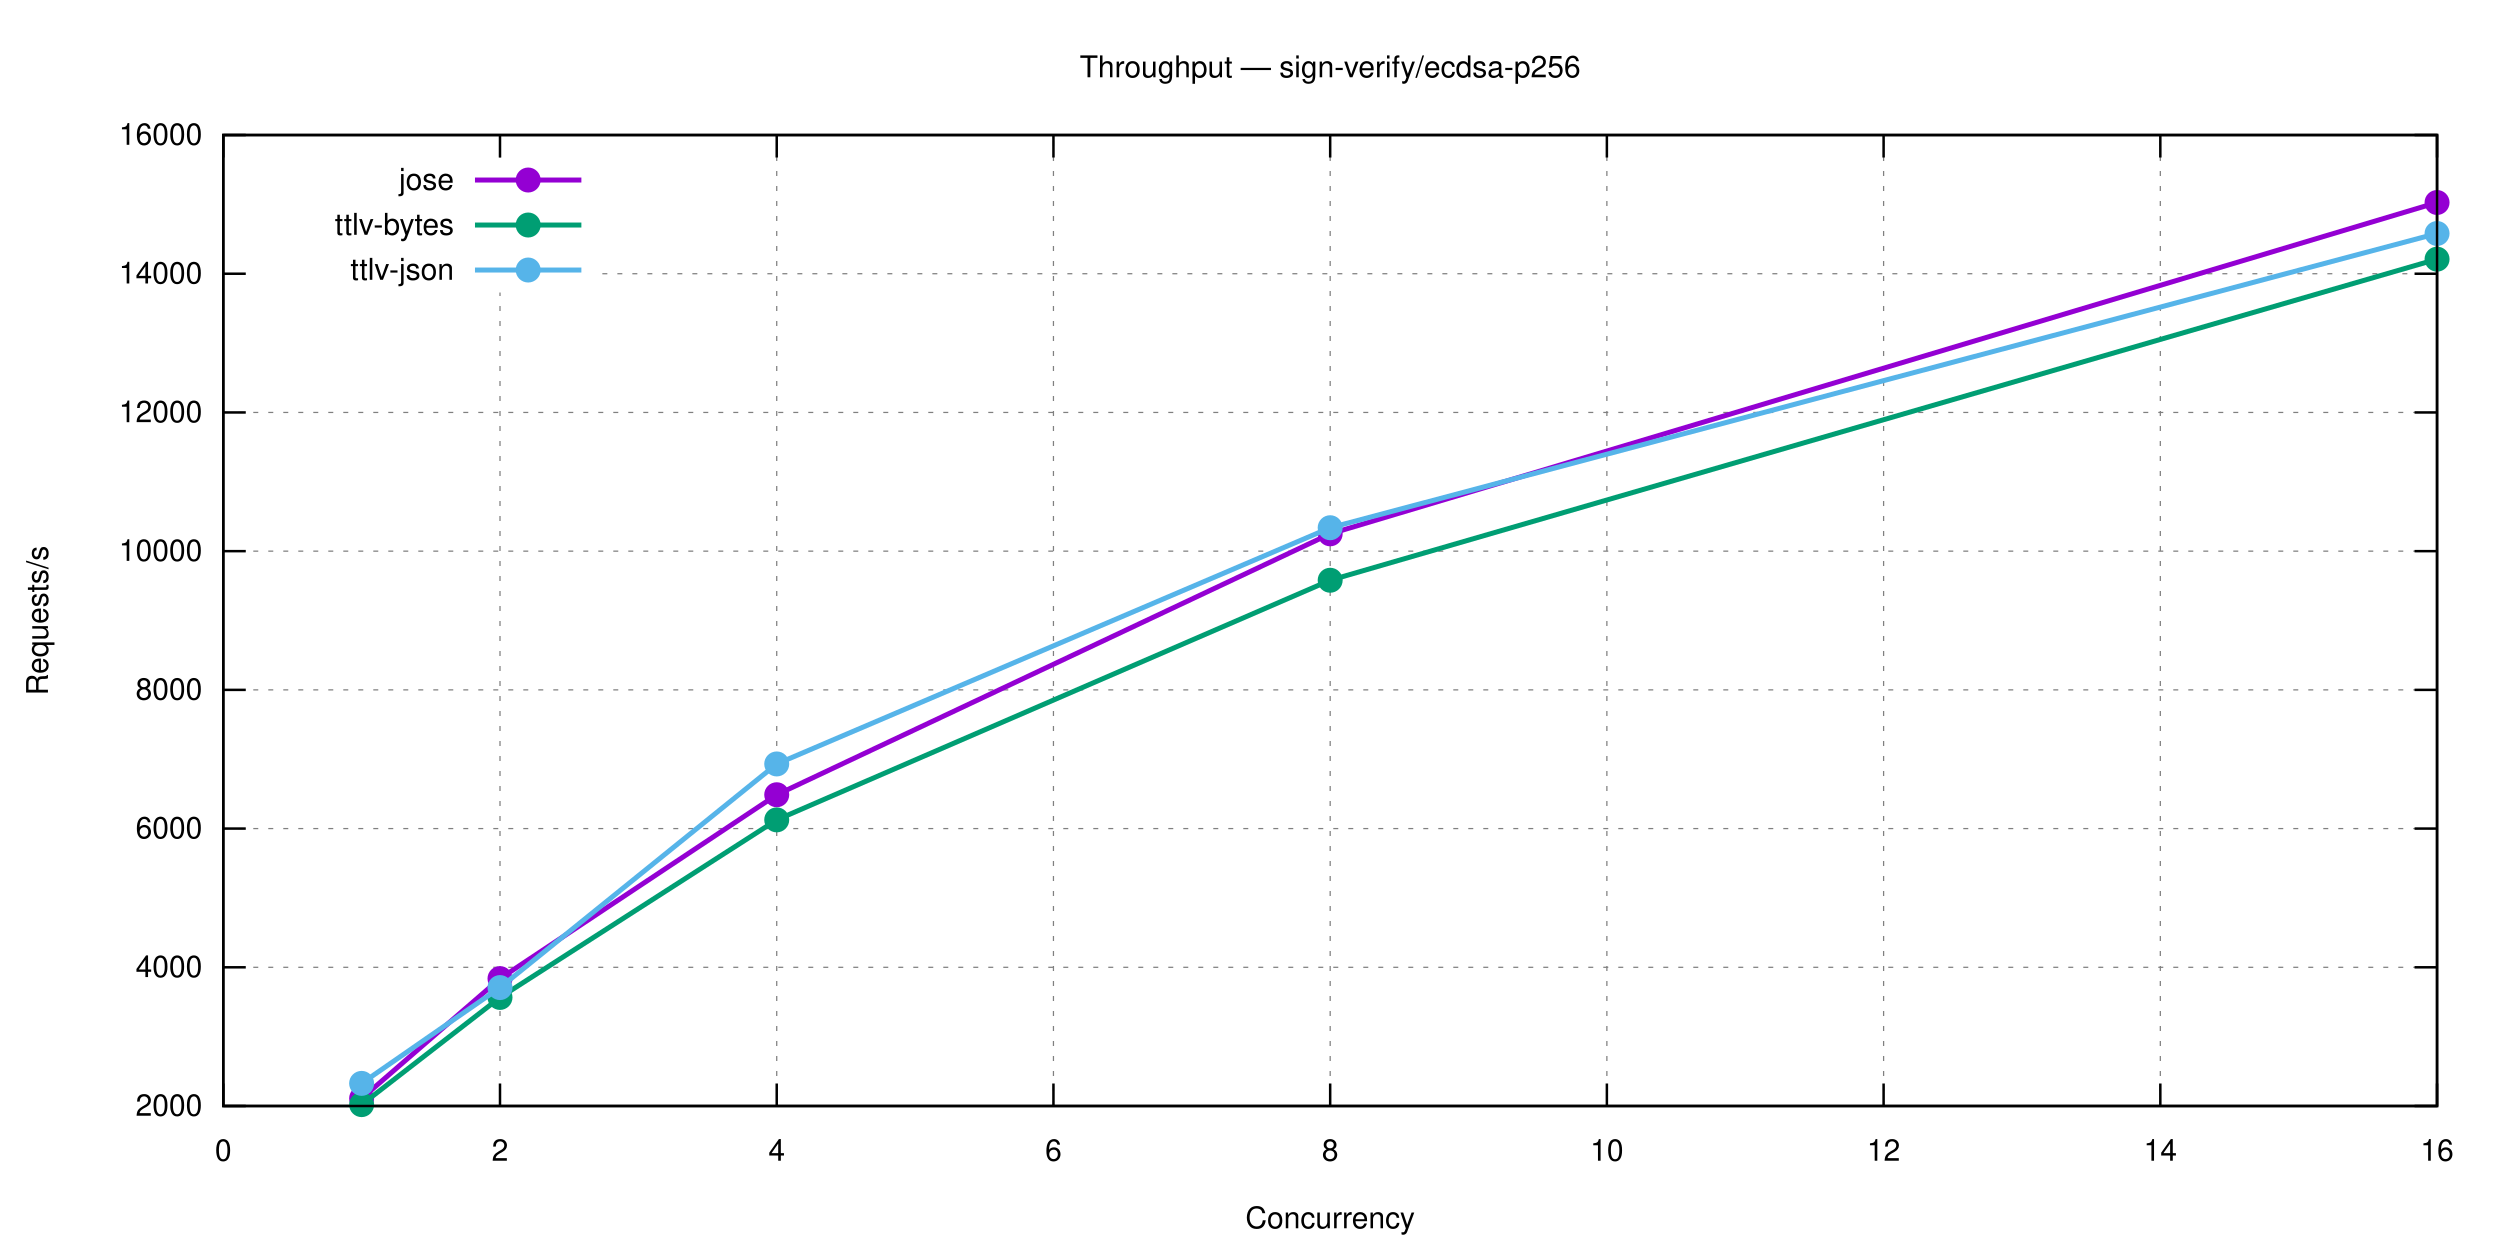
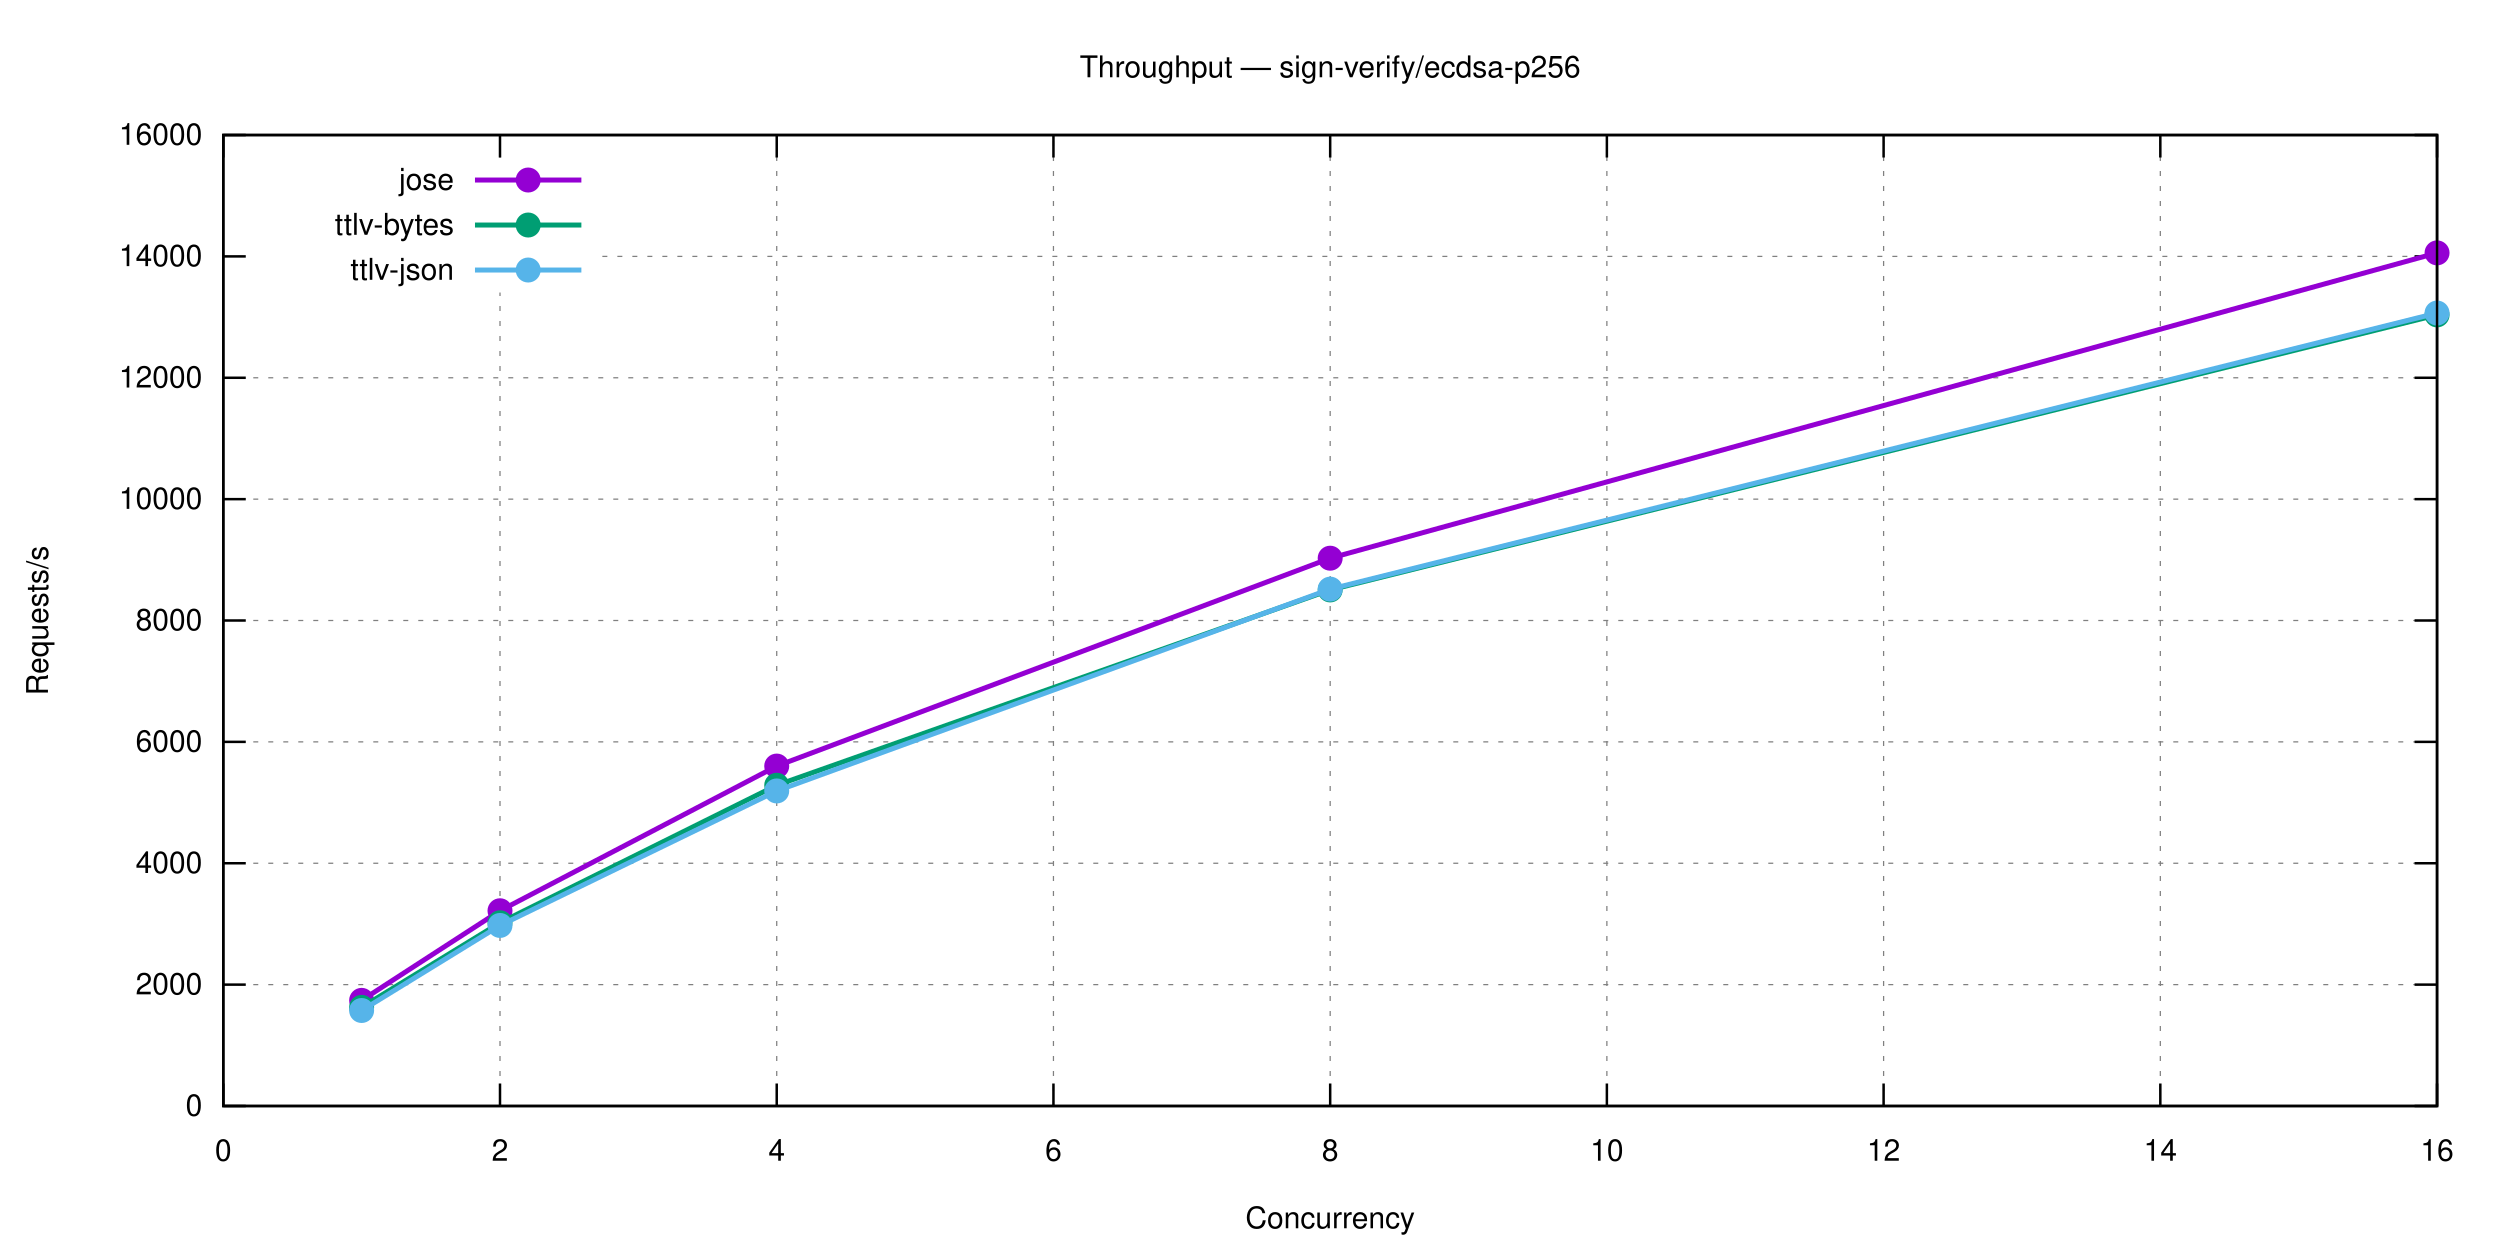
<svg xmlns="http://www.w3.org/2000/svg" xmlns:xlink="http://www.w3.org/1999/xlink" width="1000" height="500" viewBox="0 0 1000 500">
  <g id="gnuplot_canvas">
    <rect x="0" y="0" width="1000" height="500" fill="none" />
    <defs>
      <circle id="gpDot" r="0.5" stroke-width="0.5" stroke="currentColor" />
      <path id="gpPt0" stroke-width="0.222" stroke="currentColor" d="M-1,0 h2 M0,-1 v2" />
      <path id="gpPt1" stroke-width="0.222" stroke="currentColor" d="M-1,-1 L1,1 M1,-1 L-1,1" />
      <path id="gpPt2" stroke-width="0.222" stroke="currentColor" d="M-1,0 L1,0 M0,-1 L0,1 M-1,-1 L1,1 M-1,1 L1,-1" />
      <rect id="gpPt3" stroke-width="0.222" stroke="currentColor" x="-1" y="-1" width="2" height="2" />
      <rect id="gpPt4" stroke-width="0.222" stroke="currentColor" fill="currentColor" x="-1" y="-1" width="2" height="2" />
      <circle id="gpPt5" stroke-width="0.222" stroke="currentColor" cx="0" cy="0" r="1" />
      <use xlink:href="#gpPt5" id="gpPt6" fill="currentColor" stroke="none" />
      <path id="gpPt7" stroke-width="0.222" stroke="currentColor" d="M0,-1.33 L-1.33,0.67 L1.33,0.67 z" />
      <use xlink:href="#gpPt7" id="gpPt8" fill="currentColor" stroke="none" />
      <use xlink:href="#gpPt7" id="gpPt9" stroke="currentColor" transform="rotate(180)" />
      <use xlink:href="#gpPt9" id="gpPt10" fill="currentColor" stroke="none" />
      <use xlink:href="#gpPt3" id="gpPt11" stroke="currentColor" transform="rotate(45)" />
      <use xlink:href="#gpPt11" id="gpPt12" fill="currentColor" stroke="none" />
      <path id="gpPt13" stroke-width="0.222" stroke="currentColor" d="M0,1.330 L1.265,0.411 L0.782,-1.067 L-0.782,-1.076 L-1.265,0.411 z" />
      <use xlink:href="#gpPt13" id="gpPt14" fill="currentColor" stroke="none" />
      <filter id="textbox" filterUnits="objectBoundingBox" x="0" y="0" height="1" width="1">
        <feFlood flood-color="white" flood-opacity="1" result="bgnd" />
        <feComposite in="SourceGraphic" in2="bgnd" operator="atop" />
      </filter>
      <filter id="greybox" filterUnits="objectBoundingBox" x="0" y="0" height="1" width="1">
        <feFlood flood-color="lightgrey" flood-opacity="1" result="grey" />
        <feComposite in="SourceGraphic" in2="grey" operator="atop" />
      </filter>
    </defs>
    <g fill="none" color="white" stroke="currentColor" stroke-width="1.00" stroke-linecap="butt" stroke-linejoin="miter">
</g>
    <g fill="none" color="black" stroke="currentColor" stroke-width="1.00" stroke-linecap="butt" stroke-linejoin="miter">
</g>
    <g fill="none" color="black" stroke="black" stroke-width="0.50" stroke-linecap="butt" stroke-linejoin="miter">
</g>
    <g fill="none" color="gray" stroke="currentColor" stroke-width="0.50" stroke-linecap="butt" stroke-linejoin="miter">
      <path stroke="gray" stroke-dasharray="2,4" class="gridline" d="M89.31,442.40 L974.82,442.40  " />
    </g>
    <g fill="none" color="gray" stroke="gray" stroke-width="1.00" stroke-linecap="butt" stroke-linejoin="miter">
</g>
    <g fill="none" color="black" stroke="currentColor" stroke-width="1.00" stroke-linecap="butt" stroke-linejoin="miter">
      <path stroke="black" d="M89.31,442.40 L98.31,442.40 M974.82,442.40 L965.82,442.40  " />
      <g transform="translate(80.92,446.30)" stroke="none" fill="black" font-family="Helvetica" font-size="12.00" text-anchor="end">
        <text>
+           <tspan font-family="Helvetica"> 0</tspan>
+         </text>
+       </g>
+     </g>
+     <g fill="none" color="black" stroke="currentColor" stroke-width="1.00" stroke-linecap="butt" stroke-linejoin="miter">
+ </g>
+     <g fill="none" color="black" stroke="black" stroke-width="0.50" stroke-linecap="butt" stroke-linejoin="miter">
+ </g>
+     <g fill="none" color="gray" stroke="currentColor" stroke-width="0.50" stroke-linecap="butt" stroke-linejoin="miter">
+       <path stroke="gray" stroke-dasharray="2,4" class="gridline" d="M89.31,393.85 L974.82,393.85  " />
+     </g>
+     <g fill="none" color="gray" stroke="gray" stroke-width="1.00" stroke-linecap="butt" stroke-linejoin="miter">
+ </g>
+     <g fill="none" color="black" stroke="currentColor" stroke-width="1.00" stroke-linecap="butt" stroke-linejoin="miter">
+       <path stroke="black" d="M89.31,393.85 L98.31,393.85 M974.82,393.85 L965.82,393.85  " />
+       <g transform="translate(80.92,397.75)" stroke="none" fill="black" font-family="Helvetica" font-size="12.00" text-anchor="end">
+         <text>
          <tspan font-family="Helvetica"> 2000</tspan>
        </text>
      </g>
    </g>
    <g fill="none" color="black" stroke="currentColor" stroke-width="1.00" stroke-linecap="butt" stroke-linejoin="miter">
</g>
    <g fill="none" color="black" stroke="black" stroke-width="0.50" stroke-linecap="butt" stroke-linejoin="miter">
</g>
    <g fill="none" color="gray" stroke="currentColor" stroke-width="0.50" stroke-linecap="butt" stroke-linejoin="miter">
-       <path stroke="gray" stroke-dasharray="2,4" class="gridline" d="M89.31,386.92 L974.82,386.92  " />
-     </g>
-     <g fill="none" color="gray" stroke="gray" stroke-width="1.00" stroke-linecap="butt" stroke-linejoin="miter">
- </g>
-     <g fill="none" color="black" stroke="currentColor" stroke-width="1.00" stroke-linecap="butt" stroke-linejoin="miter">
-       <path stroke="black" d="M89.31,386.92 L98.31,386.92 M974.82,386.92 L965.82,386.92  " />
-       <g transform="translate(80.92,390.82)" stroke="none" fill="black" font-family="Helvetica" font-size="12.00" text-anchor="end">
+       <path stroke="gray" stroke-dasharray="2,4" class="gridline" d="M89.31,345.30 L974.82,345.30  " />
+     </g>
+     <g fill="none" color="gray" stroke="gray" stroke-width="1.00" stroke-linecap="butt" stroke-linejoin="miter">
+ </g>
+     <g fill="none" color="black" stroke="currentColor" stroke-width="1.00" stroke-linecap="butt" stroke-linejoin="miter">
+       <path stroke="black" d="M89.31,345.30 L98.31,345.30 M974.82,345.30 L965.82,345.30  " />
+       <g transform="translate(80.92,349.20)" stroke="none" fill="black" font-family="Helvetica" font-size="12.00" text-anchor="end">
        <text>
          <tspan font-family="Helvetica"> 4000</tspan>
        </text>
      </g>
    </g>
    <g fill="none" color="black" stroke="currentColor" stroke-width="1.00" stroke-linecap="butt" stroke-linejoin="miter">
</g>
    <g fill="none" color="black" stroke="black" stroke-width="0.50" stroke-linecap="butt" stroke-linejoin="miter">
</g>
    <g fill="none" color="gray" stroke="currentColor" stroke-width="0.50" stroke-linecap="butt" stroke-linejoin="miter">
-       <path stroke="gray" stroke-dasharray="2,4" class="gridline" d="M89.31,331.43 L974.82,331.43  " />
-     </g>
-     <g fill="none" color="gray" stroke="gray" stroke-width="1.00" stroke-linecap="butt" stroke-linejoin="miter">
- </g>
-     <g fill="none" color="black" stroke="currentColor" stroke-width="1.00" stroke-linecap="butt" stroke-linejoin="miter">
-       <path stroke="black" d="M89.31,331.43 L98.31,331.43 M974.82,331.43 L965.82,331.43  " />
-       <g transform="translate(80.92,335.33)" stroke="none" fill="black" font-family="Helvetica" font-size="12.00" text-anchor="end">
+       <path stroke="gray" stroke-dasharray="2,4" class="gridline" d="M89.31,296.75 L974.82,296.75  " />
+     </g>
+     <g fill="none" color="gray" stroke="gray" stroke-width="1.00" stroke-linecap="butt" stroke-linejoin="miter">
+ </g>
+     <g fill="none" color="black" stroke="currentColor" stroke-width="1.00" stroke-linecap="butt" stroke-linejoin="miter">
+       <path stroke="black" d="M89.31,296.75 L98.31,296.75 M974.82,296.75 L965.82,296.75  " />
+       <g transform="translate(80.92,300.65)" stroke="none" fill="black" font-family="Helvetica" font-size="12.00" text-anchor="end">
        <text>
          <tspan font-family="Helvetica"> 6000</tspan>
        </text>
      </g>
    </g>
    <g fill="none" color="black" stroke="currentColor" stroke-width="1.00" stroke-linecap="butt" stroke-linejoin="miter">
</g>
    <g fill="none" color="black" stroke="black" stroke-width="0.50" stroke-linecap="butt" stroke-linejoin="miter">
</g>
    <g fill="none" color="gray" stroke="currentColor" stroke-width="0.50" stroke-linecap="butt" stroke-linejoin="miter">
-       <path stroke="gray" stroke-dasharray="2,4" class="gridline" d="M89.31,275.95 L974.82,275.95  " />
-     </g>
-     <g fill="none" color="gray" stroke="gray" stroke-width="1.00" stroke-linecap="butt" stroke-linejoin="miter">
- </g>
-     <g fill="none" color="black" stroke="currentColor" stroke-width="1.00" stroke-linecap="butt" stroke-linejoin="miter">
-       <path stroke="black" d="M89.31,275.95 L98.31,275.95 M974.82,275.95 L965.82,275.95  " />
-       <g transform="translate(80.92,279.85)" stroke="none" fill="black" font-family="Helvetica" font-size="12.00" text-anchor="end">
+       <path stroke="gray" stroke-dasharray="2,4" class="gridline" d="M89.31,248.20 L974.82,248.20  " />
+     </g>
+     <g fill="none" color="gray" stroke="gray" stroke-width="1.00" stroke-linecap="butt" stroke-linejoin="miter">
+ </g>
+     <g fill="none" color="black" stroke="currentColor" stroke-width="1.00" stroke-linecap="butt" stroke-linejoin="miter">
+       <path stroke="black" d="M89.31,248.20 L98.31,248.20 M974.82,248.20 L965.82,248.20  " />
+       <g transform="translate(80.92,252.10)" stroke="none" fill="black" font-family="Helvetica" font-size="12.00" text-anchor="end">
        <text>
          <tspan font-family="Helvetica"> 8000</tspan>
        </text>
      </g>
    </g>
    <g fill="none" color="black" stroke="currentColor" stroke-width="1.00" stroke-linecap="butt" stroke-linejoin="miter">
</g>
    <g fill="none" color="black" stroke="black" stroke-width="0.50" stroke-linecap="butt" stroke-linejoin="miter">
</g>
    <g fill="none" color="gray" stroke="currentColor" stroke-width="0.50" stroke-linecap="butt" stroke-linejoin="miter">
-       <path stroke="gray" stroke-dasharray="2,4" class="gridline" d="M89.31,220.46 L974.82,220.46  " />
-     </g>
-     <g fill="none" color="gray" stroke="gray" stroke-width="1.00" stroke-linecap="butt" stroke-linejoin="miter">
- </g>
-     <g fill="none" color="black" stroke="currentColor" stroke-width="1.00" stroke-linecap="butt" stroke-linejoin="miter">
-       <path stroke="black" d="M89.31,220.46 L98.31,220.46 M974.82,220.46 L965.82,220.46  " />
-       <g transform="translate(80.92,224.36)" stroke="none" fill="black" font-family="Helvetica" font-size="12.00" text-anchor="end">
+       <path stroke="gray" stroke-dasharray="2,4" class="gridline" d="M89.31,199.66 L974.82,199.66  " />
+     </g>
+     <g fill="none" color="gray" stroke="gray" stroke-width="1.00" stroke-linecap="butt" stroke-linejoin="miter">
+ </g>
+     <g fill="none" color="black" stroke="currentColor" stroke-width="1.00" stroke-linecap="butt" stroke-linejoin="miter">
+       <path stroke="black" d="M89.31,199.66 L98.31,199.66 M974.82,199.66 L965.82,199.66  " />
+       <g transform="translate(80.92,203.56)" stroke="none" fill="black" font-family="Helvetica" font-size="12.00" text-anchor="end">
        <text>
          <tspan font-family="Helvetica"> 10000</tspan>
        </text>
      </g>
    </g>
    <g fill="none" color="black" stroke="currentColor" stroke-width="1.00" stroke-linecap="butt" stroke-linejoin="miter">
</g>
    <g fill="none" color="black" stroke="black" stroke-width="0.50" stroke-linecap="butt" stroke-linejoin="miter">
</g>
    <g fill="none" color="gray" stroke="currentColor" stroke-width="0.50" stroke-linecap="butt" stroke-linejoin="miter">
-       <path stroke="gray" stroke-dasharray="2,4" class="gridline" d="M89.31,164.98 L974.82,164.98  " />
-     </g>
-     <g fill="none" color="gray" stroke="gray" stroke-width="1.00" stroke-linecap="butt" stroke-linejoin="miter">
- </g>
-     <g fill="none" color="black" stroke="currentColor" stroke-width="1.00" stroke-linecap="butt" stroke-linejoin="miter">
-       <path stroke="black" d="M89.31,164.98 L98.31,164.98 M974.82,164.98 L965.82,164.98  " />
-       <g transform="translate(80.92,168.88)" stroke="none" fill="black" font-family="Helvetica" font-size="12.00" text-anchor="end">
+       <path stroke="gray" stroke-dasharray="2,4" class="gridline" d="M89.31,151.11 L974.82,151.11  " />
+     </g>
+     <g fill="none" color="gray" stroke="gray" stroke-width="1.00" stroke-linecap="butt" stroke-linejoin="miter">
+ </g>
+     <g fill="none" color="black" stroke="currentColor" stroke-width="1.00" stroke-linecap="butt" stroke-linejoin="miter">
+       <path stroke="black" d="M89.31,151.11 L98.31,151.11 M974.82,151.11 L965.82,151.11  " />
+       <g transform="translate(80.92,155.01)" stroke="none" fill="black" font-family="Helvetica" font-size="12.00" text-anchor="end">
        <text>
          <tspan font-family="Helvetica"> 12000</tspan>
        </text>
      </g>
    </g>
    <g fill="none" color="black" stroke="currentColor" stroke-width="1.00" stroke-linecap="butt" stroke-linejoin="miter">
</g>
    <g fill="none" color="black" stroke="black" stroke-width="0.50" stroke-linecap="butt" stroke-linejoin="miter">
</g>
    <g fill="none" color="gray" stroke="currentColor" stroke-width="0.50" stroke-linecap="butt" stroke-linejoin="miter">
-       <path stroke="gray" stroke-dasharray="2,4" class="gridline" d="M89.31,109.49 L97.70,109.49 M240.94,109.49 L974.82,109.49  " />
-     </g>
-     <g fill="none" color="gray" stroke="gray" stroke-width="1.00" stroke-linecap="butt" stroke-linejoin="miter">
- </g>
-     <g fill="none" color="black" stroke="currentColor" stroke-width="1.00" stroke-linecap="butt" stroke-linejoin="miter">
-       <path stroke="black" d="M89.31,109.49 L98.31,109.49 M974.82,109.49 L965.82,109.49  " />
-       <g transform="translate(80.92,113.39)" stroke="none" fill="black" font-family="Helvetica" font-size="12.00" text-anchor="end">
+       <path stroke="gray" stroke-dasharray="2,4" class="gridline" d="M89.31,102.56 L97.70,102.56 M240.94,102.56 L974.82,102.56  " />
+     </g>
+     <g fill="none" color="gray" stroke="gray" stroke-width="1.00" stroke-linecap="butt" stroke-linejoin="miter">
+ </g>
+     <g fill="none" color="black" stroke="currentColor" stroke-width="1.00" stroke-linecap="butt" stroke-linejoin="miter">
+       <path stroke="black" d="M89.31,102.56 L98.31,102.56 M974.82,102.56 L965.82,102.56  " />
+       <g transform="translate(80.92,106.46)" stroke="none" fill="black" font-family="Helvetica" font-size="12.00" text-anchor="end">
        <text>
          <tspan font-family="Helvetica"> 14000</tspan>
        </text>
      </g>
    </g>
    <g fill="none" color="black" stroke="currentColor" stroke-width="1.00" stroke-linecap="butt" stroke-linejoin="miter">
</g>
    <g fill="none" color="black" stroke="black" stroke-width="0.50" stroke-linecap="butt" stroke-linejoin="miter">
</g>
    <g fill="none" color="gray" stroke="currentColor" stroke-width="0.50" stroke-linecap="butt" stroke-linejoin="miter">
      <path stroke="gray" stroke-dasharray="2,4" class="gridline" d="M89.31,54.01 L974.82,54.01  " />
    </g>
    <g fill="none" color="gray" stroke="gray" stroke-width="1.00" stroke-linecap="butt" stroke-linejoin="miter">
</g>
    <g fill="none" color="black" stroke="currentColor" stroke-width="1.00" stroke-linecap="butt" stroke-linejoin="miter">
      <path stroke="black" d="M89.31,54.01 L98.31,54.01 M974.82,54.01 L965.82,54.01  " />
      <g transform="translate(80.92,57.91)" stroke="none" fill="black" font-family="Helvetica" font-size="12.00" text-anchor="end">
        <text>
          <tspan font-family="Helvetica"> 16000</tspan>
        </text>
      </g>
    </g>
    <g fill="none" color="black" stroke="currentColor" stroke-width="1.00" stroke-linecap="butt" stroke-linejoin="miter">
</g>
    <g fill="none" color="black" stroke="black" stroke-width="0.50" stroke-linecap="butt" stroke-linejoin="miter">
</g>
    <g fill="none" color="gray" stroke="currentColor" stroke-width="0.50" stroke-linecap="butt" stroke-linejoin="miter">
      <path stroke="gray" stroke-dasharray="2,4" class="gridline" d="M89.31,442.40 L89.31,54.01  " />
    </g>
    <g fill="none" color="gray" stroke="gray" stroke-width="1.00" stroke-linecap="butt" stroke-linejoin="miter">
</g>
    <g fill="none" color="black" stroke="currentColor" stroke-width="1.00" stroke-linecap="butt" stroke-linejoin="miter">
      <path stroke="black" d="M89.31,442.40 L89.31,433.40 M89.31,54.01 L89.31,63.01  " />
      <g transform="translate(89.31,464.30)" stroke="none" fill="black" font-family="Helvetica" font-size="12.00" text-anchor="middle">
        <text>
          <tspan font-family="Helvetica"> 0</tspan>
        </text>
      </g>
    </g>
    <g fill="none" color="black" stroke="currentColor" stroke-width="1.00" stroke-linecap="butt" stroke-linejoin="miter">
</g>
    <g fill="none" color="black" stroke="black" stroke-width="0.50" stroke-linecap="butt" stroke-linejoin="miter">
</g>
    <g fill="none" color="gray" stroke="currentColor" stroke-width="0.50" stroke-linecap="butt" stroke-linejoin="miter">
      <path stroke="gray" stroke-dasharray="2,4" class="gridline" d="M200.00,442.40 L200.00,117.01 M200.00,63.01 L200.00,54.01  " />
    </g>
    <g fill="none" color="gray" stroke="gray" stroke-width="1.00" stroke-linecap="butt" stroke-linejoin="miter">
</g>
    <g fill="none" color="black" stroke="currentColor" stroke-width="1.00" stroke-linecap="butt" stroke-linejoin="miter">
      <path stroke="black" d="M200.00,442.40 L200.00,433.40 M200.00,54.01 L200.00,63.01  " />
      <g transform="translate(200.00,464.30)" stroke="none" fill="black" font-family="Helvetica" font-size="12.00" text-anchor="middle">
        <text>
          <tspan font-family="Helvetica"> 2</tspan>
        </text>
      </g>
    </g>
    <g fill="none" color="black" stroke="currentColor" stroke-width="1.00" stroke-linecap="butt" stroke-linejoin="miter">
</g>
    <g fill="none" color="black" stroke="black" stroke-width="0.50" stroke-linecap="butt" stroke-linejoin="miter">
</g>
    <g fill="none" color="gray" stroke="currentColor" stroke-width="0.50" stroke-linecap="butt" stroke-linejoin="miter">
      <path stroke="gray" stroke-dasharray="2,4" class="gridline" d="M310.69,442.40 L310.69,54.01  " />
    </g>
    <g fill="none" color="gray" stroke="gray" stroke-width="1.00" stroke-linecap="butt" stroke-linejoin="miter">
</g>
    <g fill="none" color="black" stroke="currentColor" stroke-width="1.00" stroke-linecap="butt" stroke-linejoin="miter">
      <path stroke="black" d="M310.69,442.40 L310.69,433.40 M310.69,54.01 L310.69,63.01  " />
      <g transform="translate(310.69,464.30)" stroke="none" fill="black" font-family="Helvetica" font-size="12.00" text-anchor="middle">
        <text>
          <tspan font-family="Helvetica"> 4</tspan>
        </text>
      </g>
    </g>
    <g fill="none" color="black" stroke="currentColor" stroke-width="1.00" stroke-linecap="butt" stroke-linejoin="miter">
</g>
    <g fill="none" color="black" stroke="black" stroke-width="0.50" stroke-linecap="butt" stroke-linejoin="miter">
</g>
    <g fill="none" color="gray" stroke="currentColor" stroke-width="0.50" stroke-linecap="butt" stroke-linejoin="miter">
      <path stroke="gray" stroke-dasharray="2,4" class="gridline" d="M421.38,442.40 L421.38,54.01  " />
    </g>
    <g fill="none" color="gray" stroke="gray" stroke-width="1.00" stroke-linecap="butt" stroke-linejoin="miter">
</g>
    <g fill="none" color="black" stroke="currentColor" stroke-width="1.00" stroke-linecap="butt" stroke-linejoin="miter">
      <path stroke="black" d="M421.38,442.40 L421.38,433.40 M421.38,54.01 L421.38,63.01  " />
      <g transform="translate(421.38,464.30)" stroke="none" fill="black" font-family="Helvetica" font-size="12.00" text-anchor="middle">
        <text>
          <tspan font-family="Helvetica"> 6</tspan>
        </text>
      </g>
    </g>
    <g fill="none" color="black" stroke="currentColor" stroke-width="1.00" stroke-linecap="butt" stroke-linejoin="miter">
</g>
    <g fill="none" color="black" stroke="black" stroke-width="0.50" stroke-linecap="butt" stroke-linejoin="miter">
</g>
    <g fill="none" color="gray" stroke="currentColor" stroke-width="0.50" stroke-linecap="butt" stroke-linejoin="miter">
      <path stroke="gray" stroke-dasharray="2,4" class="gridline" d="M532.07,442.40 L532.07,54.01  " />
    </g>
    <g fill="none" color="gray" stroke="gray" stroke-width="1.00" stroke-linecap="butt" stroke-linejoin="miter">
</g>
    <g fill="none" color="black" stroke="currentColor" stroke-width="1.00" stroke-linecap="butt" stroke-linejoin="miter">
      <path stroke="black" d="M532.07,442.40 L532.07,433.40 M532.07,54.01 L532.07,63.01  " />
      <g transform="translate(532.07,464.30)" stroke="none" fill="black" font-family="Helvetica" font-size="12.00" text-anchor="middle">
        <text>
          <tspan font-family="Helvetica"> 8</tspan>
        </text>
      </g>
    </g>
    <g fill="none" color="black" stroke="currentColor" stroke-width="1.00" stroke-linecap="butt" stroke-linejoin="miter">
</g>
    <g fill="none" color="black" stroke="black" stroke-width="0.50" stroke-linecap="butt" stroke-linejoin="miter">
</g>
    <g fill="none" color="gray" stroke="currentColor" stroke-width="0.50" stroke-linecap="butt" stroke-linejoin="miter">
      <path stroke="gray" stroke-dasharray="2,4" class="gridline" d="M642.75,442.40 L642.75,54.01  " />
    </g>
    <g fill="none" color="gray" stroke="gray" stroke-width="1.00" stroke-linecap="butt" stroke-linejoin="miter">
</g>
    <g fill="none" color="black" stroke="currentColor" stroke-width="1.00" stroke-linecap="butt" stroke-linejoin="miter">
      <path stroke="black" d="M642.75,442.40 L642.75,433.40 M642.75,54.01 L642.75,63.01  " />
      <g transform="translate(642.75,464.30)" stroke="none" fill="black" font-family="Helvetica" font-size="12.00" text-anchor="middle">
        <text>
          <tspan font-family="Helvetica"> 10</tspan>
        </text>
      </g>
    </g>
    <g fill="none" color="black" stroke="currentColor" stroke-width="1.00" stroke-linecap="butt" stroke-linejoin="miter">
</g>
    <g fill="none" color="black" stroke="black" stroke-width="0.50" stroke-linecap="butt" stroke-linejoin="miter">
</g>
    <g fill="none" color="gray" stroke="currentColor" stroke-width="0.50" stroke-linecap="butt" stroke-linejoin="miter">
      <path stroke="gray" stroke-dasharray="2,4" class="gridline" d="M753.44,442.40 L753.44,54.01  " />
    </g>
    <g fill="none" color="gray" stroke="gray" stroke-width="1.00" stroke-linecap="butt" stroke-linejoin="miter">
</g>
    <g fill="none" color="black" stroke="currentColor" stroke-width="1.00" stroke-linecap="butt" stroke-linejoin="miter">
      <path stroke="black" d="M753.44,442.40 L753.44,433.40 M753.44,54.01 L753.44,63.01  " />
      <g transform="translate(753.44,464.30)" stroke="none" fill="black" font-family="Helvetica" font-size="12.00" text-anchor="middle">
        <text>
          <tspan font-family="Helvetica"> 12</tspan>
        </text>
      </g>
    </g>
    <g fill="none" color="black" stroke="currentColor" stroke-width="1.00" stroke-linecap="butt" stroke-linejoin="miter">
</g>
    <g fill="none" color="black" stroke="black" stroke-width="0.50" stroke-linecap="butt" stroke-linejoin="miter">
</g>
    <g fill="none" color="gray" stroke="currentColor" stroke-width="0.50" stroke-linecap="butt" stroke-linejoin="miter">
      <path stroke="gray" stroke-dasharray="2,4" class="gridline" d="M864.13,442.40 L864.13,54.01  " />
    </g>
    <g fill="none" color="gray" stroke="gray" stroke-width="1.00" stroke-linecap="butt" stroke-linejoin="miter">
</g>
    <g fill="none" color="black" stroke="currentColor" stroke-width="1.00" stroke-linecap="butt" stroke-linejoin="miter">
      <path stroke="black" d="M864.13,442.40 L864.13,433.40 M864.13,54.01 L864.13,63.01  " />
      <g transform="translate(864.13,464.30)" stroke="none" fill="black" font-family="Helvetica" font-size="12.00" text-anchor="middle">
        <text>
          <tspan font-family="Helvetica"> 14</tspan>
        </text>
      </g>
    </g>
    <g fill="none" color="black" stroke="currentColor" stroke-width="1.00" stroke-linecap="butt" stroke-linejoin="miter">
</g>
    <g fill="none" color="black" stroke="black" stroke-width="0.50" stroke-linecap="butt" stroke-linejoin="miter">
</g>
    <g fill="none" color="gray" stroke="currentColor" stroke-width="0.50" stroke-linecap="butt" stroke-linejoin="miter">
      <path stroke="gray" stroke-dasharray="2,4" class="gridline" d="M974.82,442.40 L974.82,54.01  " />
    </g>
    <g fill="none" color="gray" stroke="gray" stroke-width="1.00" stroke-linecap="butt" stroke-linejoin="miter">
</g>
    <g fill="none" color="black" stroke="currentColor" stroke-width="1.00" stroke-linecap="butt" stroke-linejoin="miter">
      <path stroke="black" d="M974.82,442.40 L974.82,433.40 M974.82,54.01 L974.82,63.01  " />
      <g transform="translate(974.82,464.30)" stroke="none" fill="black" font-family="Helvetica" font-size="12.00" text-anchor="middle">
        <text>
          <tspan font-family="Helvetica"> 16</tspan>
        </text>
      </g>
    </g>
    <g fill="none" color="black" stroke="currentColor" stroke-width="1.00" stroke-linecap="butt" stroke-linejoin="miter">
</g>
    <g fill="none" color="black" stroke="currentColor" stroke-width="1.00" stroke-linecap="butt" stroke-linejoin="miter">
      <path stroke="black" d="M89.31,54.01 L89.31,442.40 L974.82,442.40 L974.82,54.01 L89.31,54.01 Z  " />
    </g>
    <g fill="none" color="black" stroke="currentColor" stroke-width="1.00" stroke-linecap="butt" stroke-linejoin="miter">
</g>
    <g id="gnuplot_plot_1">
      <g fill="none" color="white" stroke="black" stroke-width="2.00" stroke-linecap="butt" stroke-linejoin="miter">
</g>
      <g fill="none" color="black" stroke="currentColor" stroke-width="2.00" stroke-linecap="butt" stroke-linejoin="miter">
        <g transform="translate(181.60,75.91)" stroke="none" fill="black" font-family="Helvetica" font-size="12.00" text-anchor="end">
          <text>
            <tspan font-family="Helvetica">jose</tspan>
          </text>
        </g>
      </g>
      <g fill="none" color="black" stroke="currentColor" stroke-width="2.00" stroke-linecap="butt" stroke-linejoin="miter">
-         <path stroke="rgb(148,   0, 211)" d="M189.99,72.01 L232.55,72.01 M144.65,439.37 L200.00,391.44 L310.69,317.90 L532.07,213.53 L974.82,81.00  " />
-         <use xlink:href="#gpPt6" transform="translate(144.65,439.37) scale(4.50)" color="rgb(148,   0, 211)" />
-         <use xlink:href="#gpPt6" transform="translate(200.00,391.44) scale(4.50)" color="rgb(148,   0, 211)" />
-         <use xlink:href="#gpPt6" transform="translate(310.69,317.90) scale(4.50)" color="rgb(148,   0, 211)" />
-         <use xlink:href="#gpPt6" transform="translate(532.07,213.53) scale(4.50)" color="rgb(148,   0, 211)" />
-         <use xlink:href="#gpPt6" transform="translate(974.82,81.00) scale(4.50)" color="rgb(148,   0, 211)" />
+         <path stroke="rgb(148,   0, 211)" d="M189.99,72.01 L232.55,72.01 M144.65,400.14 L200.00,364.30 L310.69,306.43 L532.07,223.28 L974.82,101.15  " />
+         <use xlink:href="#gpPt6" transform="translate(144.65,400.14) scale(4.50)" color="rgb(148,   0, 211)" />
+         <use xlink:href="#gpPt6" transform="translate(200.00,364.30) scale(4.50)" color="rgb(148,   0, 211)" />
+         <use xlink:href="#gpPt6" transform="translate(310.69,306.43) scale(4.50)" color="rgb(148,   0, 211)" />
+         <use xlink:href="#gpPt6" transform="translate(532.07,223.28) scale(4.50)" color="rgb(148,   0, 211)" />
+         <use xlink:href="#gpPt6" transform="translate(974.82,101.15) scale(4.50)" color="rgb(148,   0, 211)" />
        <use xlink:href="#gpPt6" transform="translate(211.27,72.01) scale(4.50)" color="rgb(148,   0, 211)" />
      </g>
    </g>
    <g id="gnuplot_plot_2">
      <g fill="none" color="black" stroke="currentColor" stroke-width="2.00" stroke-linecap="butt" stroke-linejoin="miter">
        <g transform="translate(181.60,93.91)" stroke="none" fill="black" font-family="Helvetica" font-size="12.00" text-anchor="end">
          <text>
            <tspan font-family="Helvetica">ttlv-bytes</tspan>
          </text>
        </g>
      </g>
      <g fill="none" color="black" stroke="currentColor" stroke-width="2.00" stroke-linecap="butt" stroke-linejoin="miter">
-         <path stroke="rgb(  0, 158, 115)" d="M189.99,90.01 L232.55,90.01 M144.65,441.85 L200.00,398.98 L310.69,327.95 L532.07,232.10 L974.82,103.66  " />
-         <use xlink:href="#gpPt6" transform="translate(144.65,441.85) scale(4.50)" color="rgb(  0, 158, 115)" />
-         <use xlink:href="#gpPt6" transform="translate(200.00,398.98) scale(4.50)" color="rgb(  0, 158, 115)" />
-         <use xlink:href="#gpPt6" transform="translate(310.69,327.95) scale(4.50)" color="rgb(  0, 158, 115)" />
-         <use xlink:href="#gpPt6" transform="translate(532.07,232.10) scale(4.50)" color="rgb(  0, 158, 115)" />
-         <use xlink:href="#gpPt6" transform="translate(974.82,103.66) scale(4.50)" color="rgb(  0, 158, 115)" />
+         <path stroke="rgb(  0, 158, 115)" d="M189.99,90.01 L232.55,90.01 M144.65,402.94 L200.00,369.10 L310.69,314.10 L532.07,235.97 L974.82,125.96  " />
+         <use xlink:href="#gpPt6" transform="translate(144.65,402.94) scale(4.50)" color="rgb(  0, 158, 115)" />
+         <use xlink:href="#gpPt6" transform="translate(200.00,369.10) scale(4.50)" color="rgb(  0, 158, 115)" />
+         <use xlink:href="#gpPt6" transform="translate(310.69,314.10) scale(4.50)" color="rgb(  0, 158, 115)" />
+         <use xlink:href="#gpPt6" transform="translate(532.07,235.97) scale(4.50)" color="rgb(  0, 158, 115)" />
+         <use xlink:href="#gpPt6" transform="translate(974.82,125.96) scale(4.50)" color="rgb(  0, 158, 115)" />
        <use xlink:href="#gpPt6" transform="translate(211.27,90.01) scale(4.50)" color="rgb(  0, 158, 115)" />
      </g>
    </g>
    <g id="gnuplot_plot_3">
      <g fill="none" color="black" stroke="currentColor" stroke-width="2.00" stroke-linecap="butt" stroke-linejoin="miter">
        <g transform="translate(181.60,111.91)" stroke="none" fill="black" font-family="Helvetica" font-size="12.00" text-anchor="end">
          <text>
            <tspan font-family="Helvetica">ttlv-json</tspan>
          </text>
        </g>
      </g>
      <g fill="none" color="black" stroke="currentColor" stroke-width="2.00" stroke-linecap="butt" stroke-linejoin="miter">
-         <path stroke="rgb( 86, 180, 233)" d="M189.99,108.01 L232.55,108.01 M144.65,433.35 L200.00,395.03 L310.69,305.58 L532.07,211.09 L974.82,93.40  " />
-         <use xlink:href="#gpPt6" transform="translate(144.65,433.35) scale(4.50)" color="rgb( 86, 180, 233)" />
-         <use xlink:href="#gpPt6" transform="translate(200.00,395.03) scale(4.50)" color="rgb( 86, 180, 233)" />
-         <use xlink:href="#gpPt6" transform="translate(310.69,305.58) scale(4.50)" color="rgb( 86, 180, 233)" />
-         <use xlink:href="#gpPt6" transform="translate(532.07,211.09) scale(4.50)" color="rgb( 86, 180, 233)" />
-         <use xlink:href="#gpPt6" transform="translate(974.82,93.40) scale(4.50)" color="rgb( 86, 180, 233)" />
+         <path stroke="rgb( 86, 180, 233)" d="M189.99,108.01 L232.55,108.01 M144.65,404.20 L200.00,370.18 L310.69,316.38 L532.07,235.65 L974.82,125.21  " />
+         <use xlink:href="#gpPt6" transform="translate(144.65,404.20) scale(4.50)" color="rgb( 86, 180, 233)" />
+         <use xlink:href="#gpPt6" transform="translate(200.00,370.18) scale(4.50)" color="rgb( 86, 180, 233)" />
+         <use xlink:href="#gpPt6" transform="translate(310.69,316.38) scale(4.50)" color="rgb( 86, 180, 233)" />
+         <use xlink:href="#gpPt6" transform="translate(532.07,235.65) scale(4.50)" color="rgb( 86, 180, 233)" />
+         <use xlink:href="#gpPt6" transform="translate(974.82,125.21) scale(4.50)" color="rgb( 86, 180, 233)" />
        <use xlink:href="#gpPt6" transform="translate(211.27,108.01) scale(4.50)" color="rgb( 86, 180, 233)" />
      </g>
    </g>
    <g fill="none" color="black" stroke="currentColor" stroke-width="2.00" stroke-linecap="butt" stroke-linejoin="miter">
</g>
    <g fill="none" color="black" stroke="black" stroke-width="1.00" stroke-linecap="butt" stroke-linejoin="miter">
</g>
    <g fill="none" color="black" stroke="currentColor" stroke-width="1.00" stroke-linecap="butt" stroke-linejoin="miter">
      <path stroke="black" d="M89.31,54.01 L89.31,442.40 L974.82,442.40 L974.82,54.01 L89.31,54.01 Z  " />
      <g transform="translate(19.18,248.21) rotate(270.00)" stroke="none" fill="black" font-family="Helvetica" font-size="12.00" text-anchor="middle">
        <text>
          <tspan font-family="Helvetica">Requests/s</tspan>
        </text>
      </g>
    </g>
    <g fill="none" color="black" stroke="currentColor" stroke-width="1.00" stroke-linecap="butt" stroke-linejoin="miter">
      <g transform="translate(532.06,491.30)" stroke="none" fill="black" font-family="Helvetica" font-size="12.00" text-anchor="middle">
        <text>
          <tspan font-family="Helvetica">Concurrency</tspan>
        </text>
      </g>
    </g>
    <g fill="none" color="black" stroke="currentColor" stroke-width="1.00" stroke-linecap="butt" stroke-linejoin="miter">
</g>
    <g fill="none" color="black" stroke="currentColor" stroke-width="1.00" stroke-linecap="butt" stroke-linejoin="miter">
      <g transform="translate(532.06,30.91)" stroke="none" fill="black" font-family="Helvetica" font-size="12.00" text-anchor="middle">
        <text>
          <tspan font-family="Helvetica">Throughput — sign-verify/ecdsa-p256</tspan>
        </text>
      </g>
    </g>
    <g fill="none" color="black" stroke="currentColor" stroke-width="1.00" stroke-linecap="butt" stroke-linejoin="miter">
</g>
  </g>
</svg>
